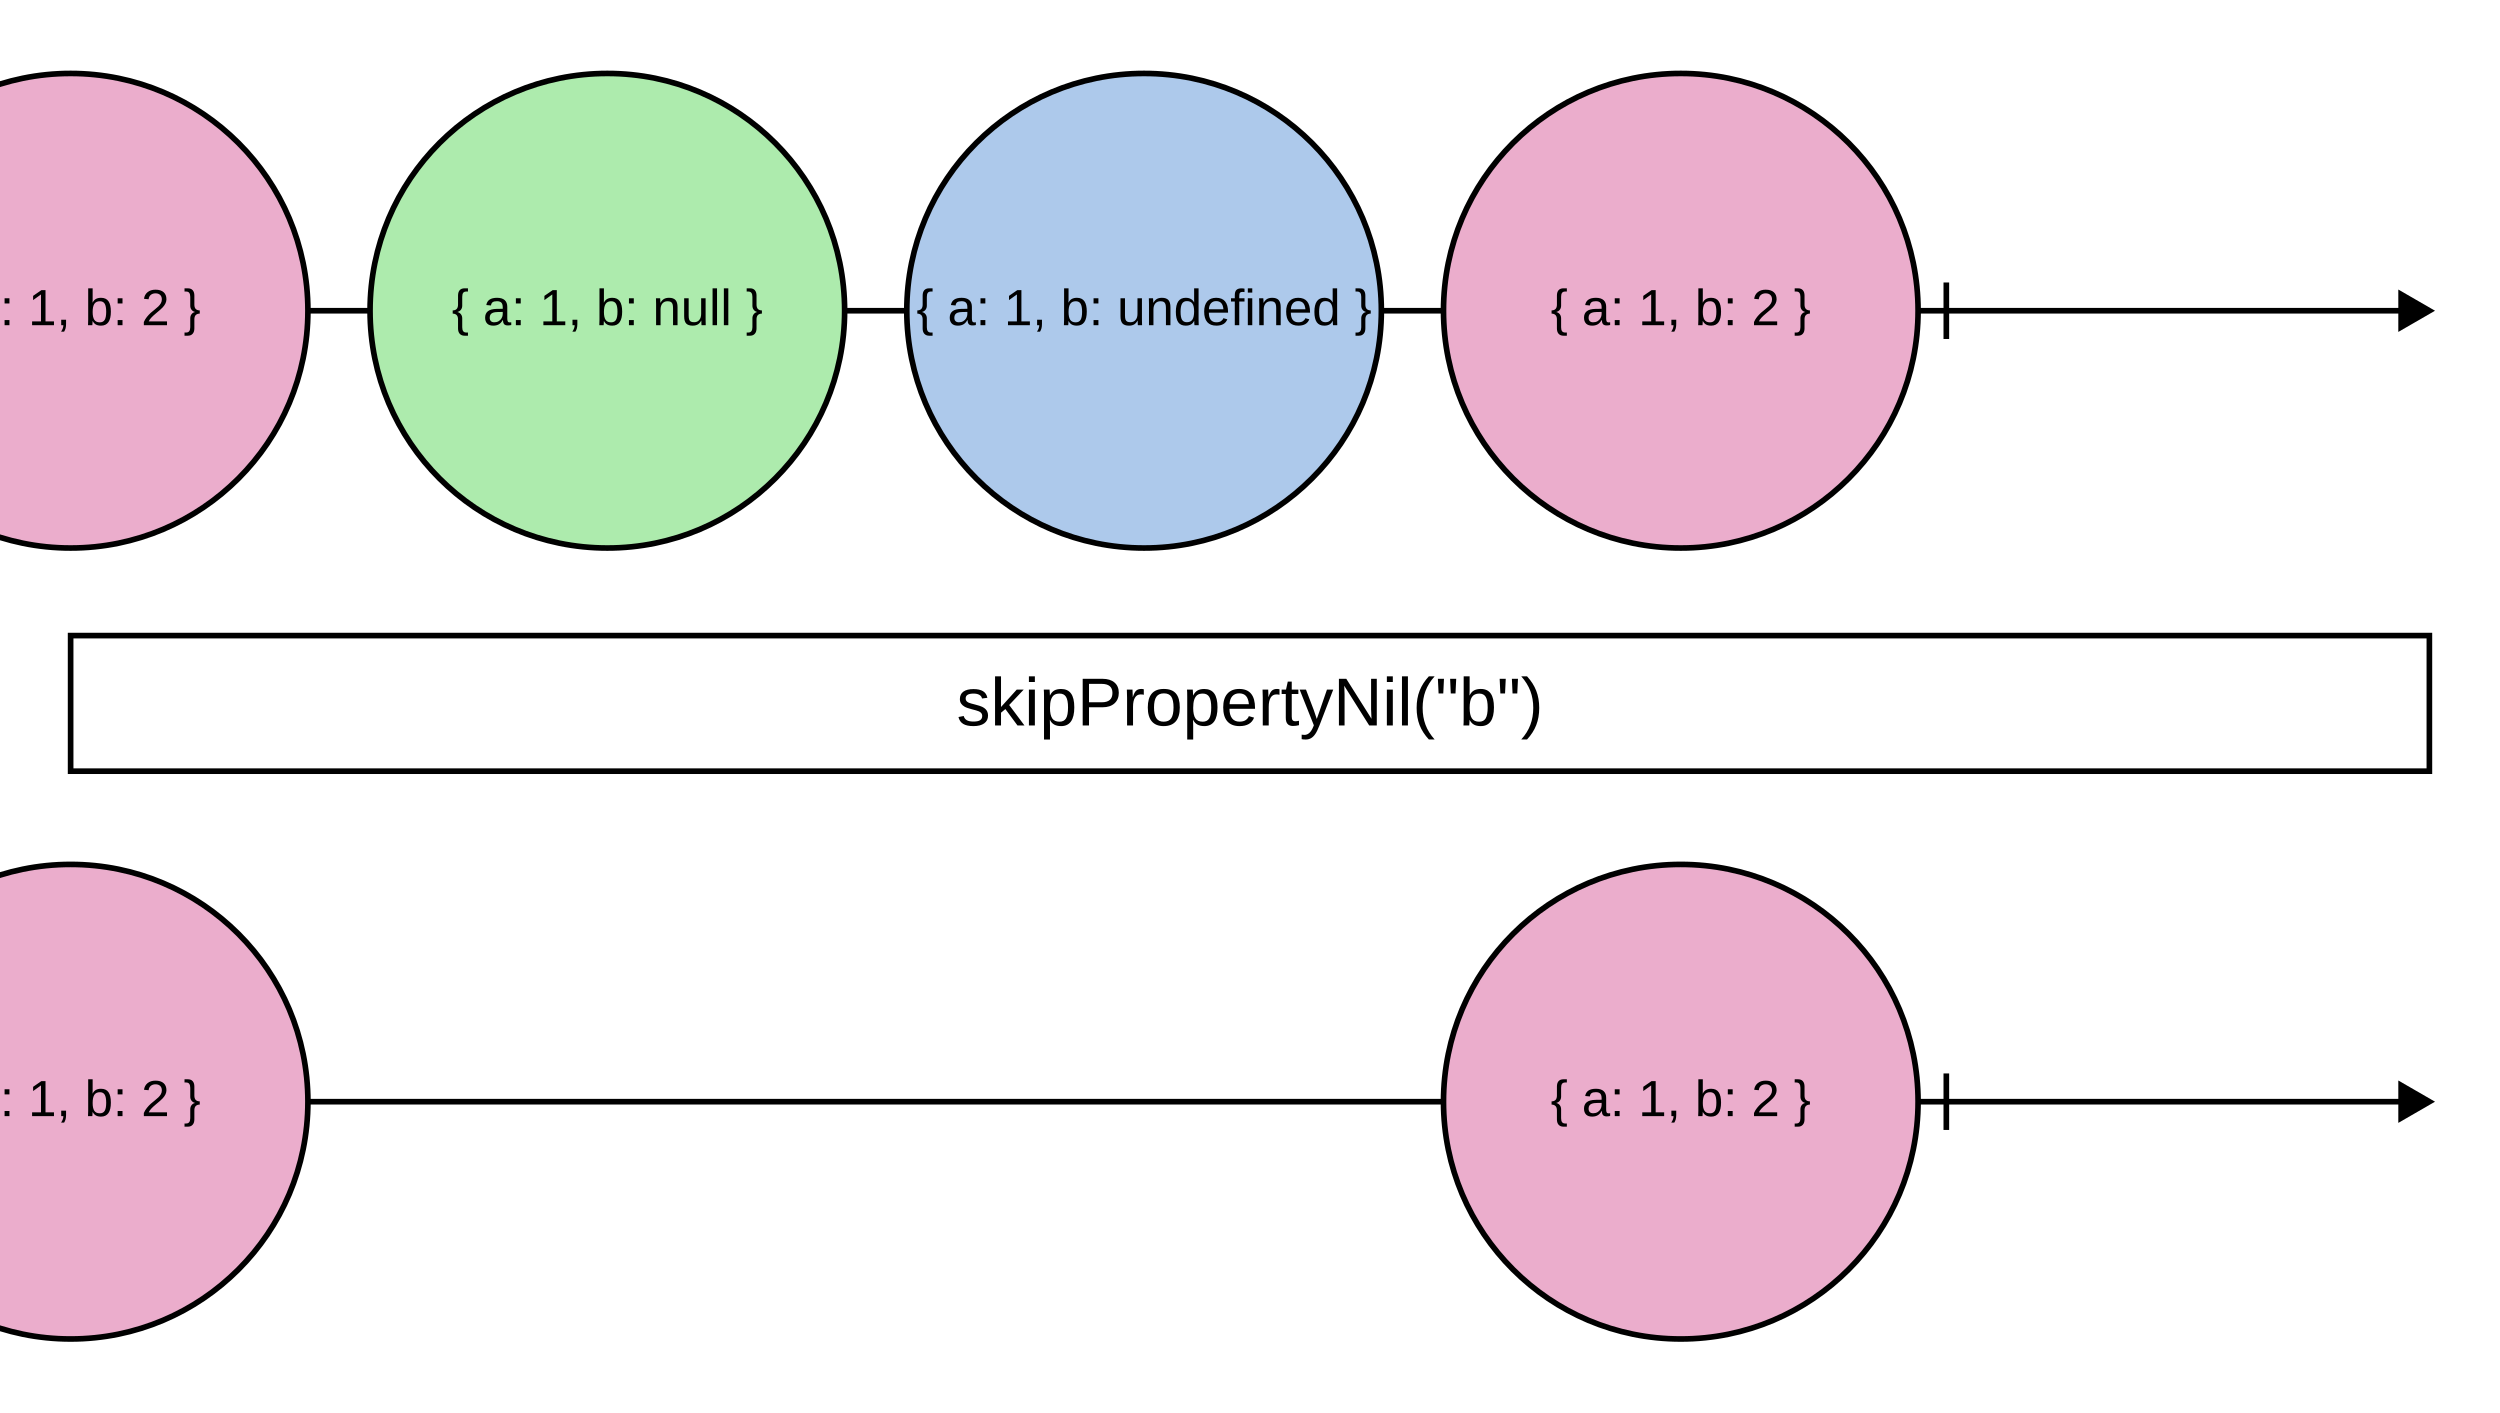
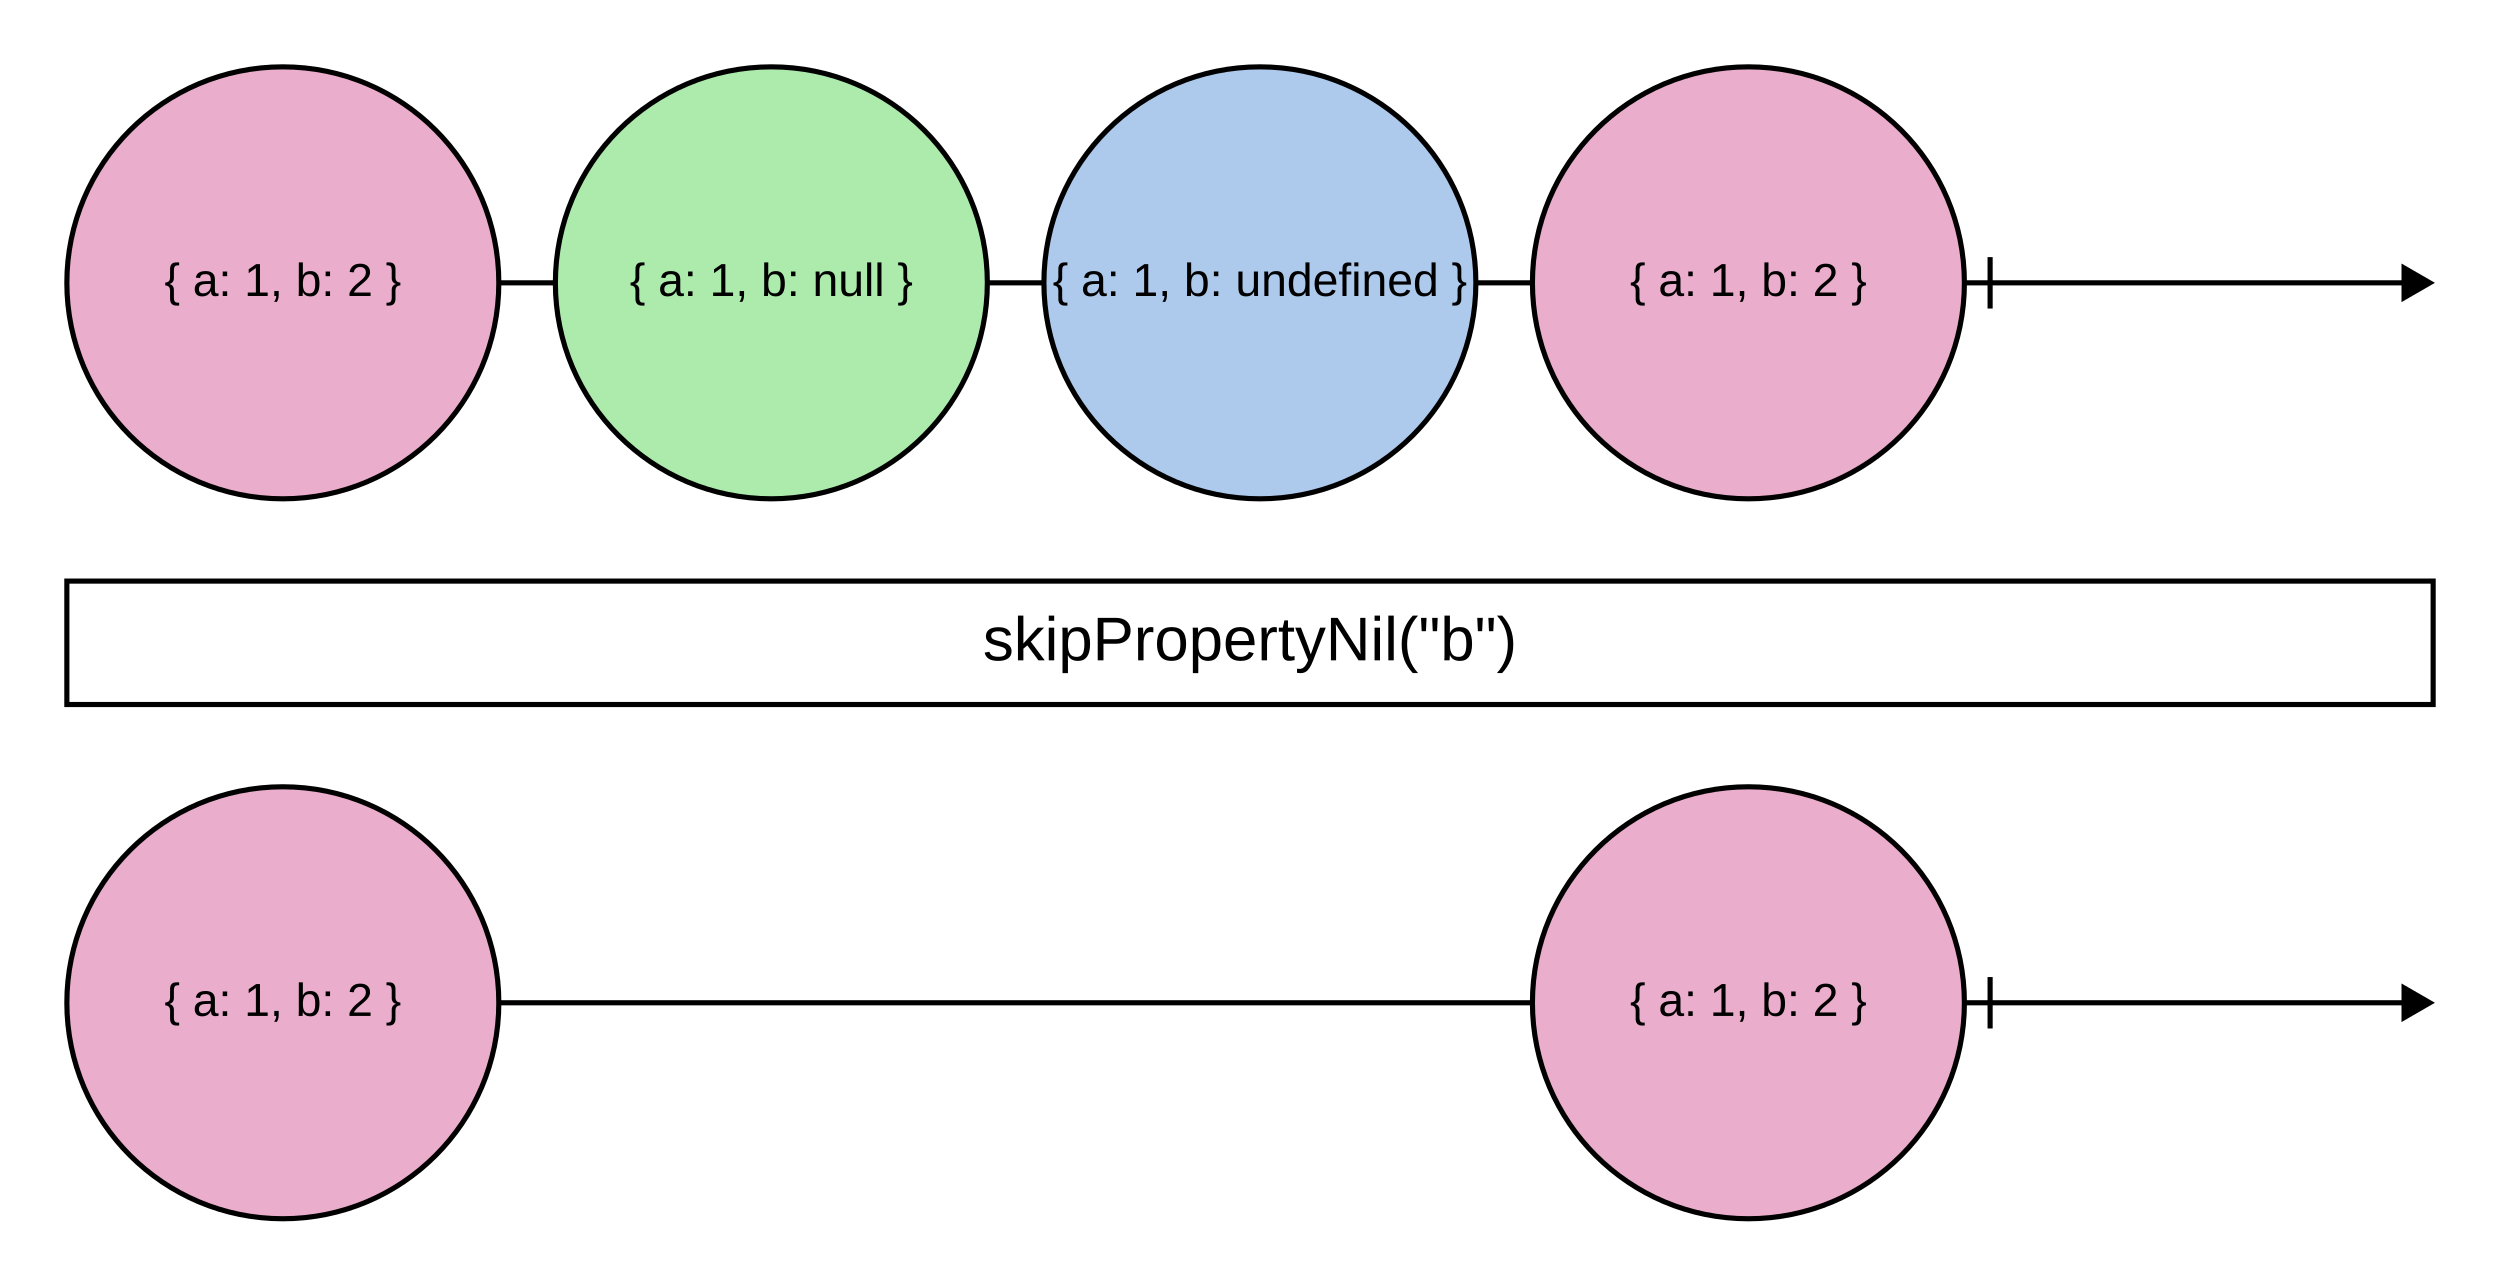
- <svg xmlns="http://www.w3.org/2000/svg" viewBox="0 0 885 500" width="885" height="500">
-   <path fill="rgba(255, 255, 255, 0.0)" d="M0 0h885v500H0z" />
+ <svg xmlns="http://www.w3.org/2000/svg" width="972.309" height="500">
+   <path fill="rgba(255, 255, 255, 0.0)" d="M0 0h972.309v500H0z" />
  <g stroke="#000" stroke-width="2">
-     <path d="M25 110h825" />
-     <path stroke-linecap="square" d="M850 104.226L860 110l-10 5.774z" />
+     <path d="M110 110h825" />
+     <path stroke-linecap="square" d="M935 104.226 945 110l-10 5.774z" />
  </g>
-   <path stroke="#000" stroke-width="2" d="M689 100v20" />
-   <g transform="translate(510 25)">
-     <circle cx="85" cy="85" fill="hsl(330, 60%, 80%)" stroke="#000" stroke-width="2" r="84" />
-     <text font-family="Arial, Helvetica, sans-serif" font-size="18" dominant-baseline="middle" text-anchor="middle" transform="translate(85 85)">{ a: 1, b: 2 }</text>
+   <path stroke="#000" stroke-width="2" d="M774 100v20" />
+   <g transform="translate(595 25)">
+     <circle cx="85" cy="85" r="84" fill="hsl(330, 60%, 80%)" stroke="#000" stroke-width="2" />
+     <text dominant-baseline="middle" font-family="Arial, Helvetica, sans-serif" font-size="18" text-anchor="middle" transform="translate(85 85)">{ a: 1, b: 2 }</text>
  </g>
-   <g transform="translate(320 25)">
-     <circle cx="85" cy="85" fill="hsl(213, 60%, 80%)" stroke="#000" stroke-width="2" r="84" />
-     <text font-family="Arial, Helvetica, sans-serif" font-size="18" dominant-baseline="middle" text-anchor="middle" transform="translate(85 85)">{ a: 1, b: undefined }</text>
+   <g transform="translate(405 25)">
+     <circle cx="85" cy="85" r="84" fill="hsl(213, 60%, 80%)" stroke="#000" stroke-width="2" />
+     <text dominant-baseline="middle" font-family="Arial, Helvetica, sans-serif" font-size="18" text-anchor="middle" transform="translate(85 85)">{ a: 1, b: undefined }</text>
  </g>
-   <g transform="translate(130 25)">
-     <circle cx="85" cy="85" fill="hsl(120, 60%, 80%)" stroke="#000" stroke-width="2" r="84" />
-     <text font-family="Arial, Helvetica, sans-serif" font-size="18" dominant-baseline="middle" text-anchor="middle" transform="translate(85 85)">{ a: 1, b: null }</text>
+   <g transform="translate(215 25)">
+     <circle cx="85" cy="85" r="84" fill="hsl(120, 60%, 80%)" stroke="#000" stroke-width="2" />
+     <text dominant-baseline="middle" font-family="Arial, Helvetica, sans-serif" font-size="18" text-anchor="middle" transform="translate(85 85)">{ a: 1, b: null }</text>
  </g>
-   <g transform="translate(-60 25)">
-     <circle cx="85" cy="85" fill="hsl(330, 60%, 80%)" stroke="#000" stroke-width="2" r="84" />
-     <text font-family="Arial, Helvetica, sans-serif" font-size="18" dominant-baseline="middle" text-anchor="middle" transform="translate(85 85)">{ a: 1, b: 2 }</text>
+   <g transform="translate(25 25)">
+     <circle cx="85" cy="85" r="84" fill="hsl(330, 60%, 80%)" stroke="#000" stroke-width="2" />
+     <text dominant-baseline="middle" font-family="Arial, Helvetica, sans-serif" font-size="18" text-anchor="middle" transform="translate(85 85)">{ a: 1, b: 2 }</text>
  </g>
  <g transform="translate(25 215)">
-     <rect y="10" width="835" height="48" fill="rgba(255, 255, 255, 0.0)" stroke="#000" stroke-width="2" rx="0" />
-     <text x="417.5" y="35" font-family="Arial, Helvetica, sans-serif" font-size="24" dominant-baseline="middle" text-anchor="middle">skipPropertyNil("b")</text>
+     <rect width="920.309" height="48" x="1" y="11" fill="rgba(255, 255, 255, 0.0)" stroke="#000" stroke-width="2" rx="0" />
+     <text x="461.155" y="35" dominant-baseline="middle" font-family="Arial, Helvetica, sans-serif" font-size="24" text-anchor="middle">skipPropertyNil("b")</text>
  </g>
-   <g>
-     <g stroke="#000" stroke-width="2">
-       <path d="M25 390h825" />
-       <path stroke-linecap="square" d="M850 384.226L860 390l-10 5.774z" />
-     </g>
-     <path stroke="#000" stroke-width="2" d="M689 380v20" />
-     <g transform="translate(510 305)">
-       <circle cx="85" cy="85" fill="hsl(330, 60%, 80%)" stroke="#000" stroke-width="2" r="84" />
-       <text font-family="Arial, Helvetica, sans-serif" font-size="18" dominant-baseline="middle" text-anchor="middle" transform="translate(85 85)">{ a: 1, b: 2 }</text>
-     </g>
-     <g transform="translate(-60 305)">
-       <circle cx="85" cy="85" fill="hsl(330, 60%, 80%)" stroke="#000" stroke-width="2" r="84" />
-       <text font-family="Arial, Helvetica, sans-serif" font-size="18" dominant-baseline="middle" text-anchor="middle" transform="translate(85 85)">{ a: 1, b: 2 }</text>
-     </g>
+   <g stroke="#000" stroke-width="2">
+     <path d="M110 390h825" />
+     <path stroke-linecap="square" d="M935 384.226 945 390l-10 5.774z" />
+   </g>
+   <path stroke="#000" stroke-width="2" d="M774 380v20" />
+   <g transform="translate(595 305)">
+     <circle cx="85" cy="85" r="84" fill="hsl(330, 60%, 80%)" stroke="#000" stroke-width="2" />
+     <text dominant-baseline="middle" font-family="Arial, Helvetica, sans-serif" font-size="18" text-anchor="middle" transform="translate(85 85)">{ a: 1, b: 2 }</text>
+   </g>
+   <g transform="translate(25 305)">
+     <circle cx="85" cy="85" r="84" fill="hsl(330, 60%, 80%)" stroke="#000" stroke-width="2" />
+     <text dominant-baseline="middle" font-family="Arial, Helvetica, sans-serif" font-size="18" text-anchor="middle" transform="translate(85 85)">{ a: 1, b: 2 }</text>
  </g>
</svg>
